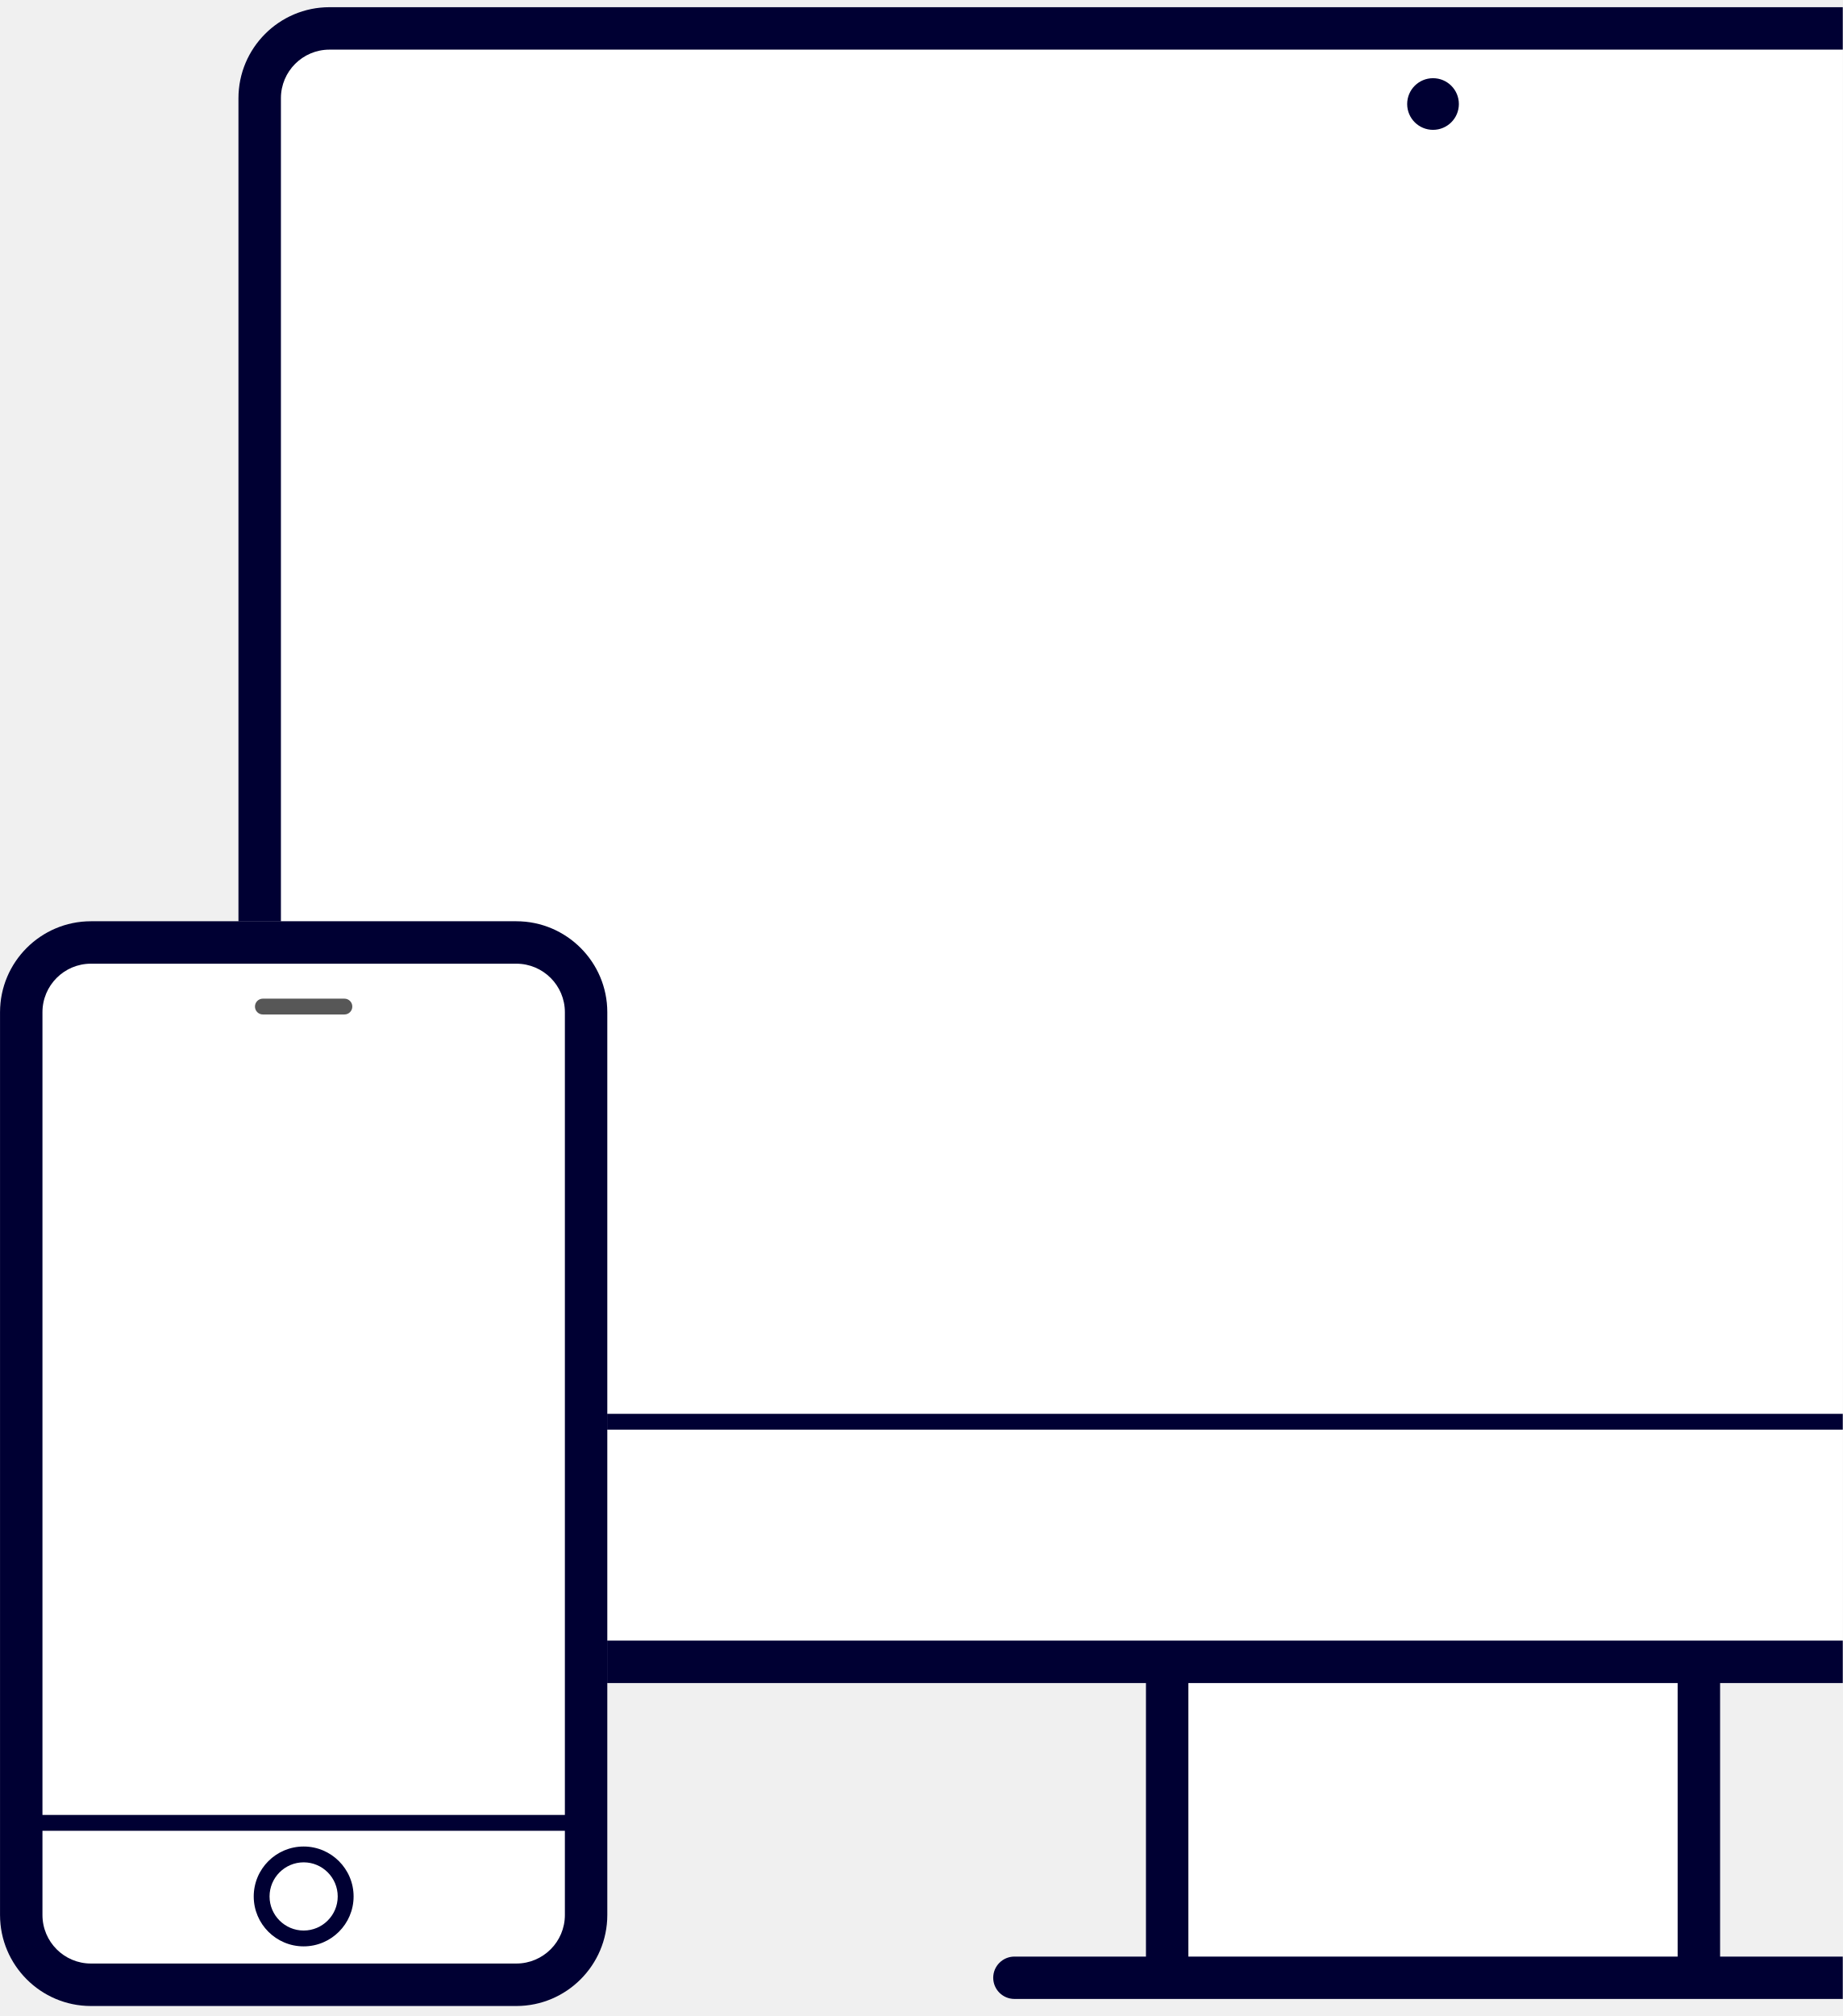
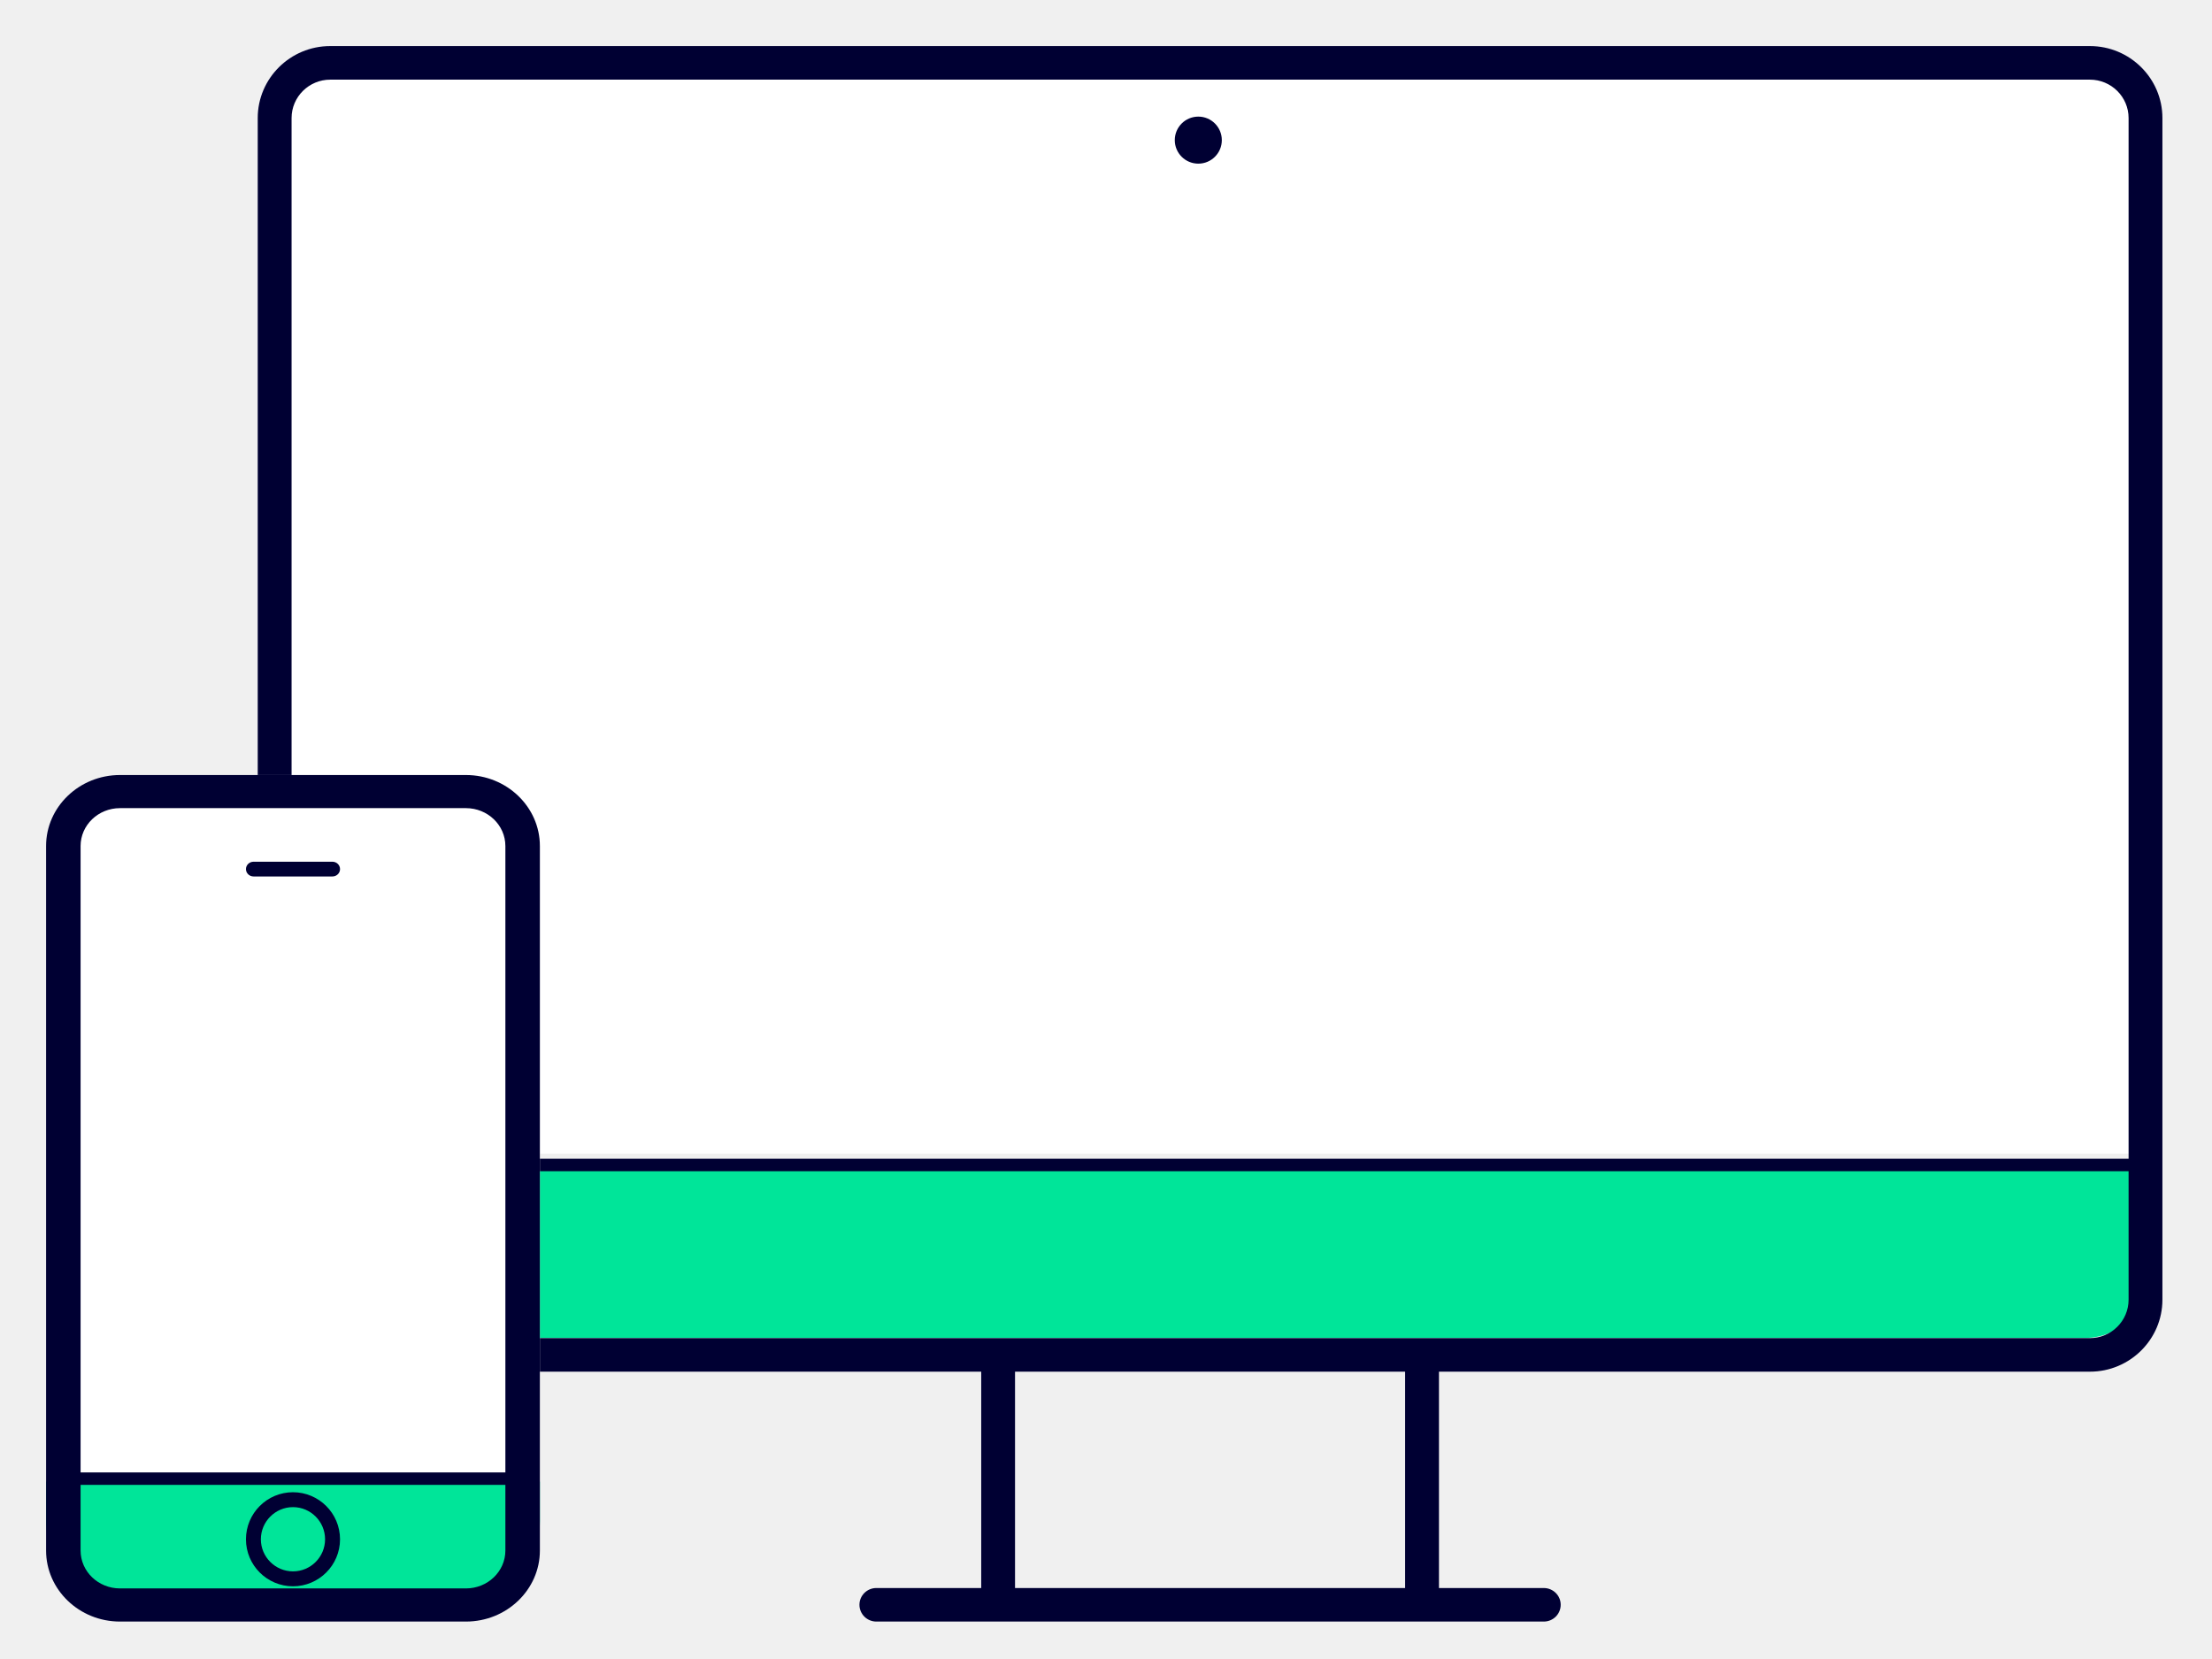
- <svg xmlns="http://www.w3.org/2000/svg" xmlns:xlink="http://www.w3.org/1999/xlink" width="128px" height="140px" viewBox="0 0 128 140" version="1.1">
-   <defs>
-     <rect id="path-1" x="0" y="0" width="339" height="191" rx="4" />
-     <polygon id="path-3" points="0.563 0.194 166.511 0.194 166.511 138.514 0.563 138.514" />
-     <polygon id="path-5" points="0 0.671 42.184 0.671 42.184 76 0 76" />
-   </defs>
-   <g id="Homepage" stroke="none" stroke-width="1" fill="none" fill-rule="evenodd">
-     <g id="HOMEPAGE-PT-0.2" transform="translate(-477, -884)">
-       <g id="Button-bar" transform="translate(266, 767)">
-         <g id="编组-2" transform="translate(0, 84)">
-           <mask id="mask-2" fill="white">
-             <use xlink:href="#path-1" />
-           </mask>
-           <g id="Mask" />
-           <g id="编组" mask="url(#mask-2)">
-             <g transform="translate(190, 11)">
-               <g id="Group-19" transform="translate(21, 22)">
-                 <g id="Group-3" transform="translate(16, 0.3051)">
-                   <mask id="mask-4" fill="white">
-                     <use xlink:href="#path-3" />
-                   </mask>
-                   <g id="Clip-2" />
-                   <path d="M160.195,0.194 L6.881,0.194 C3.398,0.194 0.563,3.029 0.563,6.512 L0.563,110.255 C0.563,113.738 3.398,116.573 6.881,116.573 L63.598,116.573 L63.598,135.567 L54.463,135.567 C53.651,135.567 52.99,136.225 52.99,137.041 C52.99,137.853 53.651,138.514 54.463,138.514 L112.612,138.514 C113.428,138.514 114.086,137.853 114.086,137.041 C114.086,136.225 113.428,135.567 112.612,135.567 L103.477,135.567 L103.477,116.573 L160.195,116.573 C163.677,116.573 166.512,113.738 166.512,110.255 L166.512,6.512 C166.512,3.029 163.677,0.194 160.195,0.194" id="Fill-1" fill="#FFFFFF" mask="url(#mask-4)" />
-                 </g>
-                 <path d="M99.538,5.43 C98.548,5.43 97.743,6.231 97.743,7.225 C97.743,8.216 98.548,9.017 99.538,9.017 C100.529,9.017 101.334,8.216 101.334,7.225 C101.334,6.231 100.529,5.43 99.538,5.43" id="Fill-4" fill="#000033" />
-                 <g id="Group-8" transform="translate(16, 0.3051)" fill="#000033">
-                   <path d="M163.565,97.876 L3.513,97.876 L3.513,6.512 C3.513,4.654 5.025,3.142 6.88,3.142 L160.194,3.142 C162.053,3.142 163.565,4.654 163.565,6.512 L163.565,97.876 Z M163.565,110.256 C163.565,112.111 162.053,113.626 160.194,113.626 L6.88,113.626 C5.025,113.626 3.513,112.111 3.513,110.256 L3.513,98.975 L163.565,98.975 L163.565,110.256 Z M66.545,135.568 L100.53,135.568 L100.53,116.573 L66.545,116.573 L66.545,135.568 Z M160.194,0.195 L6.88,0.195 C3.398,0.195 0.563,3.03 0.563,6.512 L0.563,110.256 C0.563,113.738 3.398,116.573 6.88,116.573 L63.598,116.573 L63.598,135.568 L54.463,135.568 C53.651,135.568 52.989,136.226 52.989,137.038 C52.989,137.853 53.651,138.511 54.463,138.511 L112.612,138.511 C113.427,138.511 114.085,137.853 114.085,137.038 C114.085,136.226 113.427,135.568 112.612,135.568 L103.48,135.568 L103.48,116.573 L160.194,116.573 C163.677,116.573 166.512,113.738 166.512,110.256 L166.512,6.512 C166.512,3.03 163.677,0.195 160.194,0.195 L160.194,0.195 Z" id="Fill-6" />
-                 </g>
-                 <g id="Group-11" transform="translate(0, 63.3051)">
-                   <mask id="mask-6" fill="white">
-                     <use xlink:href="#path-5" />
-                   </mask>
-                   <g id="Clip-10" />
-                   <path d="M35.867,0.671 L6.316,0.671 C2.834,0.671 -0.001,3.506 -0.001,6.988 L-0.001,69.68 C-0.001,73.163 2.834,76.001 6.316,76.001 L35.867,76.001 C39.349,76.001 42.184,73.163 42.184,69.68 L42.184,6.988 C42.184,3.506 39.349,0.671 35.867,0.671" id="Fill-9" fill="#FFFFFF" mask="url(#mask-6)" />
-                 </g>
-                 <path d="M21.092,129.329 C22.398,129.329 23.458,130.393 23.458,131.699 C23.458,133.001 22.398,134.065 21.092,134.065 C19.787,134.065 18.723,133.001 18.723,131.699 C18.723,130.393 19.787,129.329 21.092,129.329 M21.092,135.164 C23.003,135.164 24.561,133.61 24.561,131.699 C24.561,129.784 23.003,128.23 21.092,128.23 C19.178,128.23 17.624,129.784 17.624,131.699 C17.624,133.61 19.178,135.164 21.092,135.164" id="Fill-12" fill="#000033" />
-                 <path d="M23.922,69.351 L18.259,69.351 C17.955,69.351 17.71,69.596 17.71,69.9 C17.71,70.205 17.955,70.45 18.259,70.45 L23.922,70.45 C24.227,70.45 24.472,70.205 24.472,69.9 C24.472,69.596 24.227,69.351 23.922,69.351" id="Fill-14" fill="#575757" />
-                 <g id="Group-18" transform="translate(0, 63.3051)" fill="#000033">
-                   <path d="M39.237,62.733 L2.949,62.733 L2.949,6.988 C2.949,5.13 4.457,3.618 6.316,3.618 L35.866,3.618 C37.725,3.618 39.237,5.13 39.237,6.988 L39.237,62.733 Z M39.237,69.68 C39.237,71.542 37.725,73.051 35.866,73.051 L6.316,73.051 C4.457,73.051 2.949,71.542 2.949,69.68 L2.949,63.835 L39.237,63.835 L39.237,69.68 Z M35.866,0.671 L6.316,0.671 C2.833,0.671 0.002,3.506 0.002,6.988 L0.002,69.68 C0.002,73.163 2.833,76.001 6.316,76.001 L35.866,76.001 C39.349,76.001 42.184,73.163 42.184,69.68 L42.184,6.988 C42.184,3.506 39.349,0.671 35.866,0.671 L35.866,0.671 Z" id="Fill-16" />
-                 </g>
-               </g>
-               <g id="Group-13" />
-             </g>
+ <svg xmlns="http://www.w3.org/2000/svg" width="72px" height="54px" viewBox="0 0 72 54" version="1.1">
+   <g id="Page-1" stroke="none" stroke-width="1" fill="none" fill-rule="evenodd">
+     <g id="HOMEPAGE-Desktop" transform="translate(-1310, -1439)">
+       <g id="Neo-IS-NEW-AGAIN-panel" transform="translate(261.5, 1264.706)">
+         <g id="Group-8" transform="translate(803.5, 154.7936)">
+           <g id="Group" transform="translate(246.5, 21)">
+             <path d="M9.31,36.43 L66.37,36.43 C67.475,36.43 68.37,37.325 68.37,38.43 L68.37,42.05 L68.37,42.05 L7.31,42.05 L7.31,38.43 C7.31,37.325 8.205,36.43 9.31,36.43 Z" id="Rectangle" fill="#00E599" transform="translate(37.84, 39.24) scale(1, -1) translate(-37.84, -39.24) " />
+             <path d="M9.31,0.93 L66.37,0.93 C67.475,0.93 68.37,1.825 68.37,2.93 L68.37,36.05 L68.37,36.05 L7.31,36.05 L7.31,2.93 C7.31,1.825 8.205,0.93 9.31,0.93 Z" id="Rectangle" fill="#FFFFFF" />
+             <path d="M9.249,0 C7.948,0 6.889,1.051 6.889,2.342 L6.889,40.805 C6.889,42.096 7.948,43.147 9.249,43.147 L30.438,43.147 L30.438,50.189 L27.025,50.189 C26.722,50.189 26.475,50.433 26.475,50.736 C26.475,51.037 26.722,51.282 27.025,51.282 L48.749,51.282 C49.054,51.282 49.3,51.037 49.3,50.736 C49.3,50.433 49.054,50.189 48.749,50.189 L45.337,50.189 L45.337,43.147 L66.526,43.147 C67.827,43.147 68.886,42.096 68.886,40.805 L68.886,2.342 C68.886,1.051 67.827,0 66.526,0 L9.249,0 Z" id="Fill-1" />
+             <path d="M37.505,2.296 C37.082,2.296 36.739,2.638 36.739,3.062 C36.739,3.485 37.082,3.827 37.505,3.827 C37.927,3.827 38.27,3.485 38.27,3.062 C38.27,2.638 37.927,2.296 37.505,2.296" id="Fill-4" fill="#000033" />
+             <path d="M67.785,36.216 L7.991,36.216 L7.991,2.342 C7.991,1.653 8.556,1.093 9.249,1.093 L66.526,1.093 C67.22,1.093 67.785,1.653 67.785,2.342 L67.785,36.216 Z M67.785,40.806 C67.785,41.494 67.22,42.056 66.526,42.056 L9.249,42.056 C8.556,42.056 7.991,41.494 7.991,40.806 L7.991,36.624 L67.785,36.624 L67.785,40.806 Z M31.539,50.19 L44.236,50.19 L44.236,43.148 L31.539,43.148 L31.539,50.19 Z M66.526,0 L9.249,0 C7.948,0 6.889,1.051 6.889,2.342 L6.889,40.806 C6.889,42.097 7.948,43.148 9.249,43.148 L30.438,43.148 L30.438,50.19 L27.025,50.19 C26.722,50.19 26.475,50.434 26.475,50.735 C26.475,51.038 26.722,51.282 27.025,51.282 L48.749,51.282 C49.054,51.282 49.3,51.038 49.3,50.735 C49.3,50.434 49.054,50.19 48.749,50.19 L45.338,50.19 L45.338,43.148 L66.526,43.148 C67.827,43.148 68.886,42.097 68.886,40.806 L68.886,2.342 C68.886,1.051 67.827,0 66.526,0 L66.526,0 Z" id="Fill-6" fill="#000033" />
+             <path d="M2.407,23.727 C1.08,23.727 0,24.764 0,26.038 L0,47.32 C1.9661902e-15,48.977 1.343,50.32 3,50.32 L13.073,50.32 C14.73,50.32 16.073,48.977 16.073,47.32 L16.073,26.038 L16.073,26.038 C16.073,24.764 14.993,23.727 13.666,23.727 L2.407,23.727 Z" id="Fill-9" fill="#FFFFFF" transform="translate(8.0367, 37.02355) scale(1, -1) translate(-8.0367, -37.02355) " />
+             <path d="M2.407,46.727 C1.08,46.727 -3.44613227e-13,47.764 -3.44613227e-13,49.038 L-3.44613227e-13,50.32 L16.073,50.32 L16.073,49.038 C16.073,47.764 14.993,46.727 13.666,46.727 L2.407,46.727 Z" id="Fill-9" fill="#00E599" transform="translate(8.0367, 48.52355) scale(1, -1) translate(-8.0367, -48.52355) " />
+             <path d="M8.037,47.557 C8.613,47.557 9.081,48.027 9.081,48.604 C9.081,49.179 8.613,49.648 8.037,49.648 C7.461,49.648 6.991,49.179 6.991,48.604 C6.991,48.027 7.461,47.557 8.037,47.557 M8.037,50.134 C8.88,50.134 9.568,49.448 9.568,48.604 C9.568,47.758 8.88,47.072 8.037,47.072 C7.192,47.072 6.506,47.758 6.506,48.604 C6.506,49.448 7.192,50.134 8.037,50.134" id="Fill-12" fill="#000033" />
+             <path d="M9.319,26.549 L6.755,26.549 C6.617,26.549 6.506,26.656 6.506,26.789 C6.506,26.922 6.617,27.029 6.755,27.029 L9.319,27.029 C9.457,27.029 9.568,26.922 9.568,26.789 C9.568,26.656 9.457,26.549 9.319,26.549" id="Fill-14" fill="#000033" />
+             <path d="M14.95,46.428 L1.123,46.428 L1.123,26.038 C1.123,25.358 1.698,24.805 2.406,24.805 L13.666,24.805 C14.374,24.805 14.95,25.358 14.95,26.038 L14.95,46.428 Z M14.95,48.97 C14.95,49.651 14.374,50.203 13.666,50.203 L2.406,50.203 C1.698,50.203 1.123,49.651 1.123,48.97 L1.123,46.832 L14.95,46.832 L14.95,48.97 Z M13.666,23.727 L2.406,23.727 C1.079,23.727 0,24.764 0,26.038 L0,48.97 C0,50.244 1.079,51.282 2.406,51.282 L13.666,51.282 C14.993,51.282 16.073,50.244 16.073,48.97 L16.073,26.038 C16.073,24.764 14.993,23.727 13.666,23.727 L13.666,23.727 Z" id="Fill-16" fill="#000033" />
          </g>
        </g>
      </g>
    </g>
  </g>
</svg>
